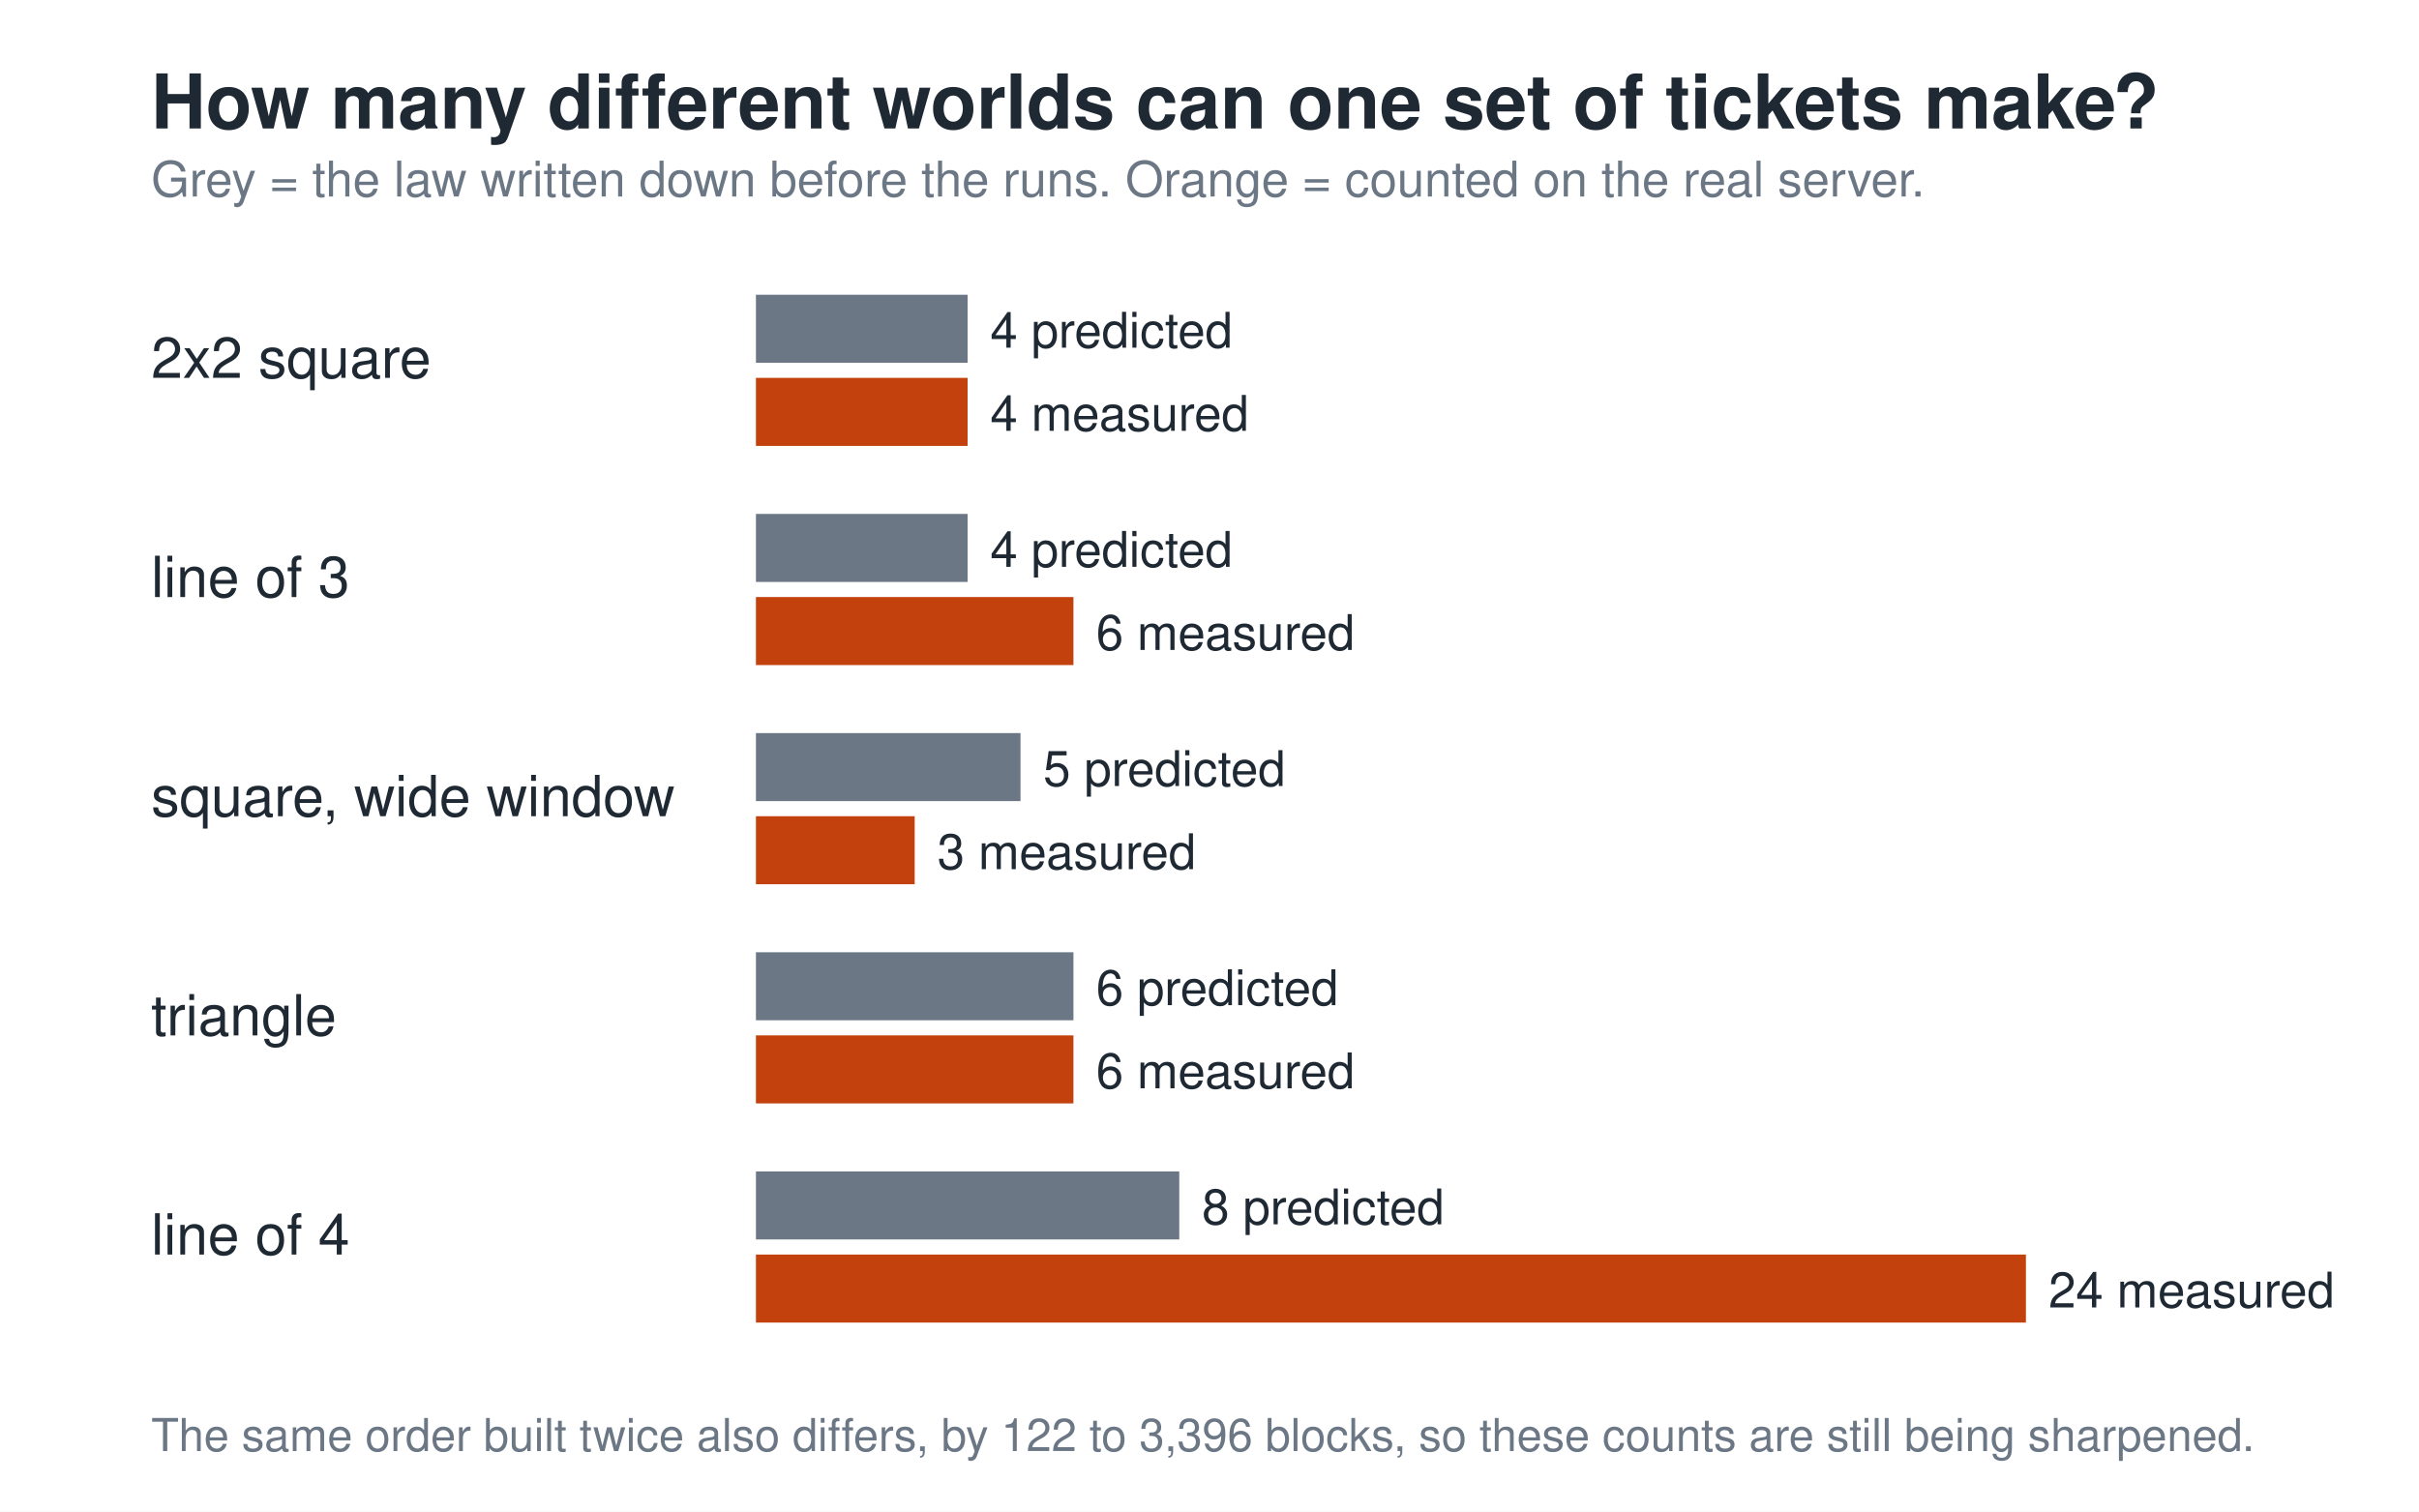
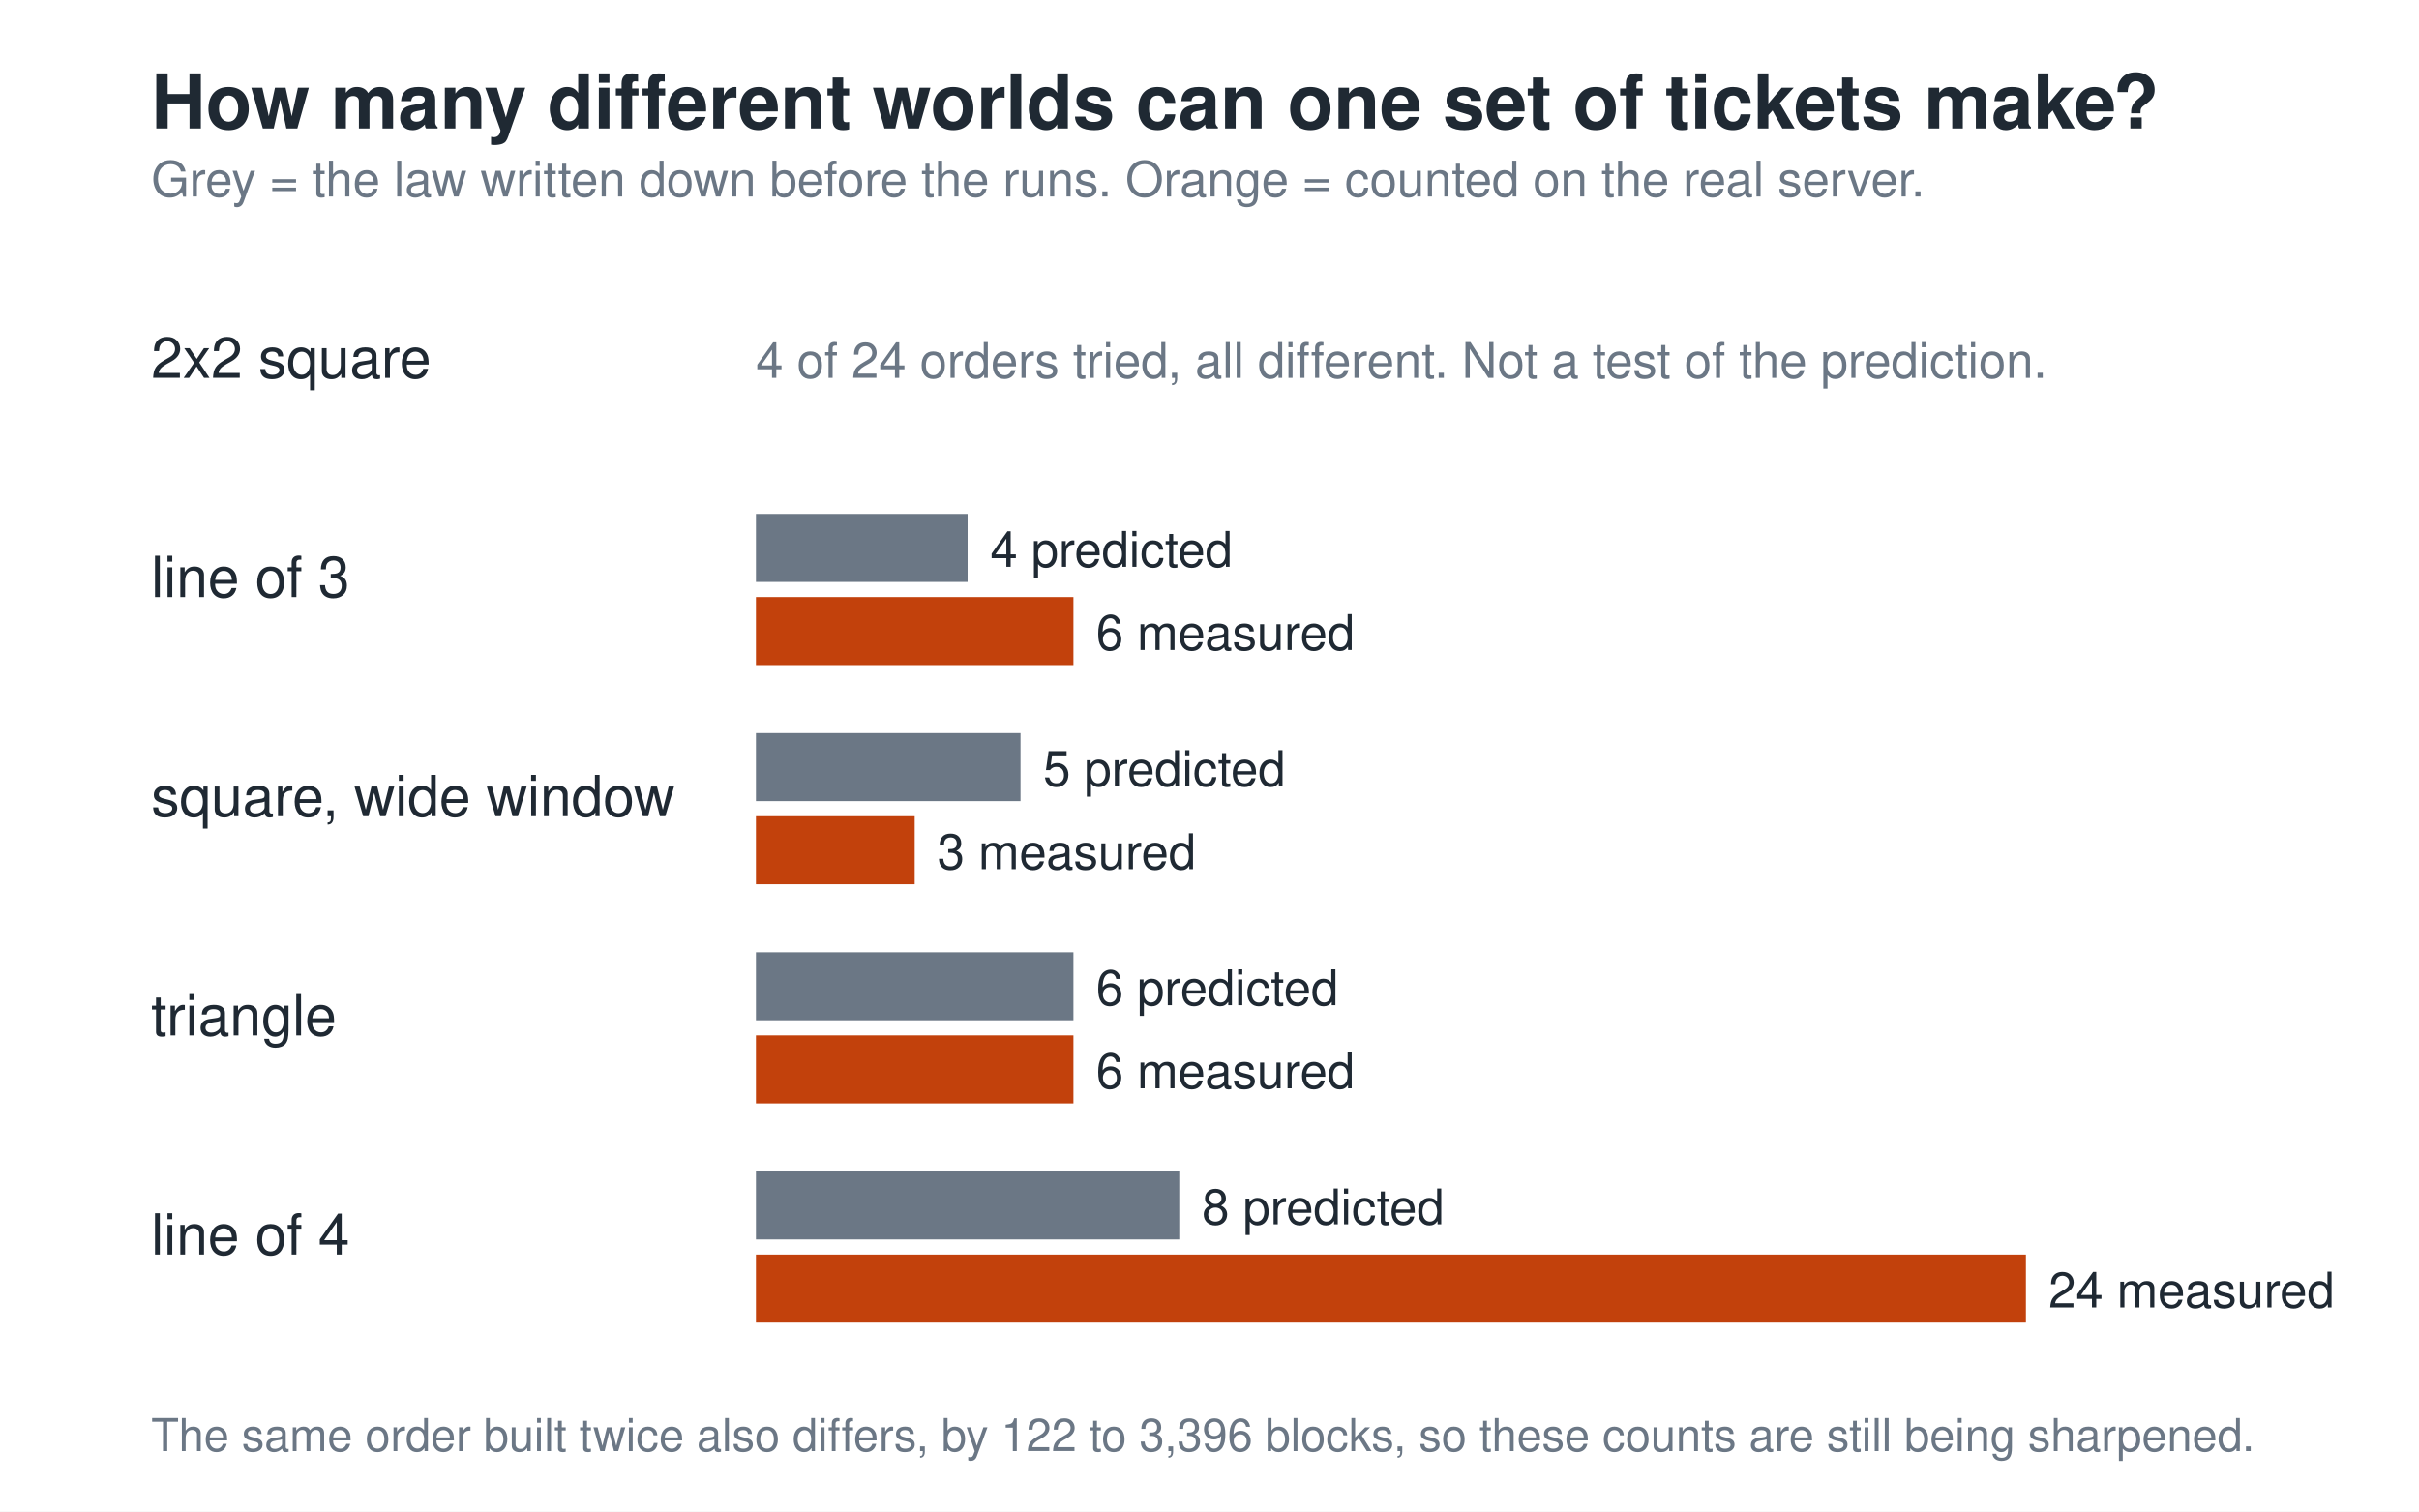
<svg xmlns="http://www.w3.org/2000/svg" viewBox="0 0 640 400" font-family="Segoe UI, Helvetica, Arial, sans-serif">
  <rect width="640" height="400" fill="#ffffff" />
  <text x="40" y="34" font-size="20" font-weight="600" fill="#1f2933">How many different worlds can one set of tickets make?</text>
  <text x="40" y="52" font-size="13" fill="#6b7785">Grey = the law written down before the runs. Orange = counted on the real server.</text>
  <text x="40" y="100" font-size="15" fill="#1f2933">2x2 square</text>
-   <rect x="200" y="78" width="56" height="18" fill="#6b7785" />
-   <text x="262" y="92" font-size="13" fill="#1f2933">4 predicted</text>
-   <rect x="200" y="100" width="56" height="18" fill="#c2410c" />
-   <text x="262" y="114" font-size="13" fill="#1f2933">4 measured</text>
+   <text x="200" y="100" font-size="13" fill="#6b7785">4 of 24 orders tried, all different. Not a test of the prediction.</text>
  <text x="40" y="158" font-size="15" fill="#1f2933">line of 3</text>
  <rect x="200" y="136" width="56" height="18" fill="#6b7785" />
  <text x="262" y="150" font-size="13" fill="#1f2933">4 predicted</text>
  <rect x="200" y="158" width="84" height="18" fill="#c2410c" />
  <text x="290" y="172" font-size="13" fill="#1f2933">6 measured</text>
  <text x="40" y="216" font-size="15" fill="#1f2933">square, wide window</text>
  <rect x="200" y="194" width="70" height="18" fill="#6b7785" />
  <text x="276" y="208" font-size="13" fill="#1f2933">5 predicted</text>
  <rect x="200" y="216" width="42" height="18" fill="#c2410c" />
  <text x="248" y="230" font-size="13" fill="#1f2933">3 measured</text>
  <text x="40" y="274" font-size="15" fill="#1f2933">triangle</text>
  <rect x="200" y="252" width="84" height="18" fill="#6b7785" />
  <text x="290" y="266" font-size="13" fill="#1f2933">6 predicted</text>
  <rect x="200" y="274" width="84" height="18" fill="#c2410c" />
  <text x="290" y="288" font-size="13" fill="#1f2933">6 measured</text>
  <text x="40" y="332" font-size="15" fill="#1f2933">line of 4</text>
  <rect x="200" y="310" width="112" height="18" fill="#6b7785" />
  <text x="318" y="324" font-size="13" fill="#1f2933">8 predicted</text>
  <rect x="200" y="332" width="336" height="18" fill="#c2410c" />
  <text x="542" y="346" font-size="13" fill="#1f2933">24 measured</text>
  <text x="40" y="384" font-size="12" fill="#6b7785">The same order built twice also differs, by 122 to 3,396 blocks, so these counts are still being sharpened.</text>
</svg>
